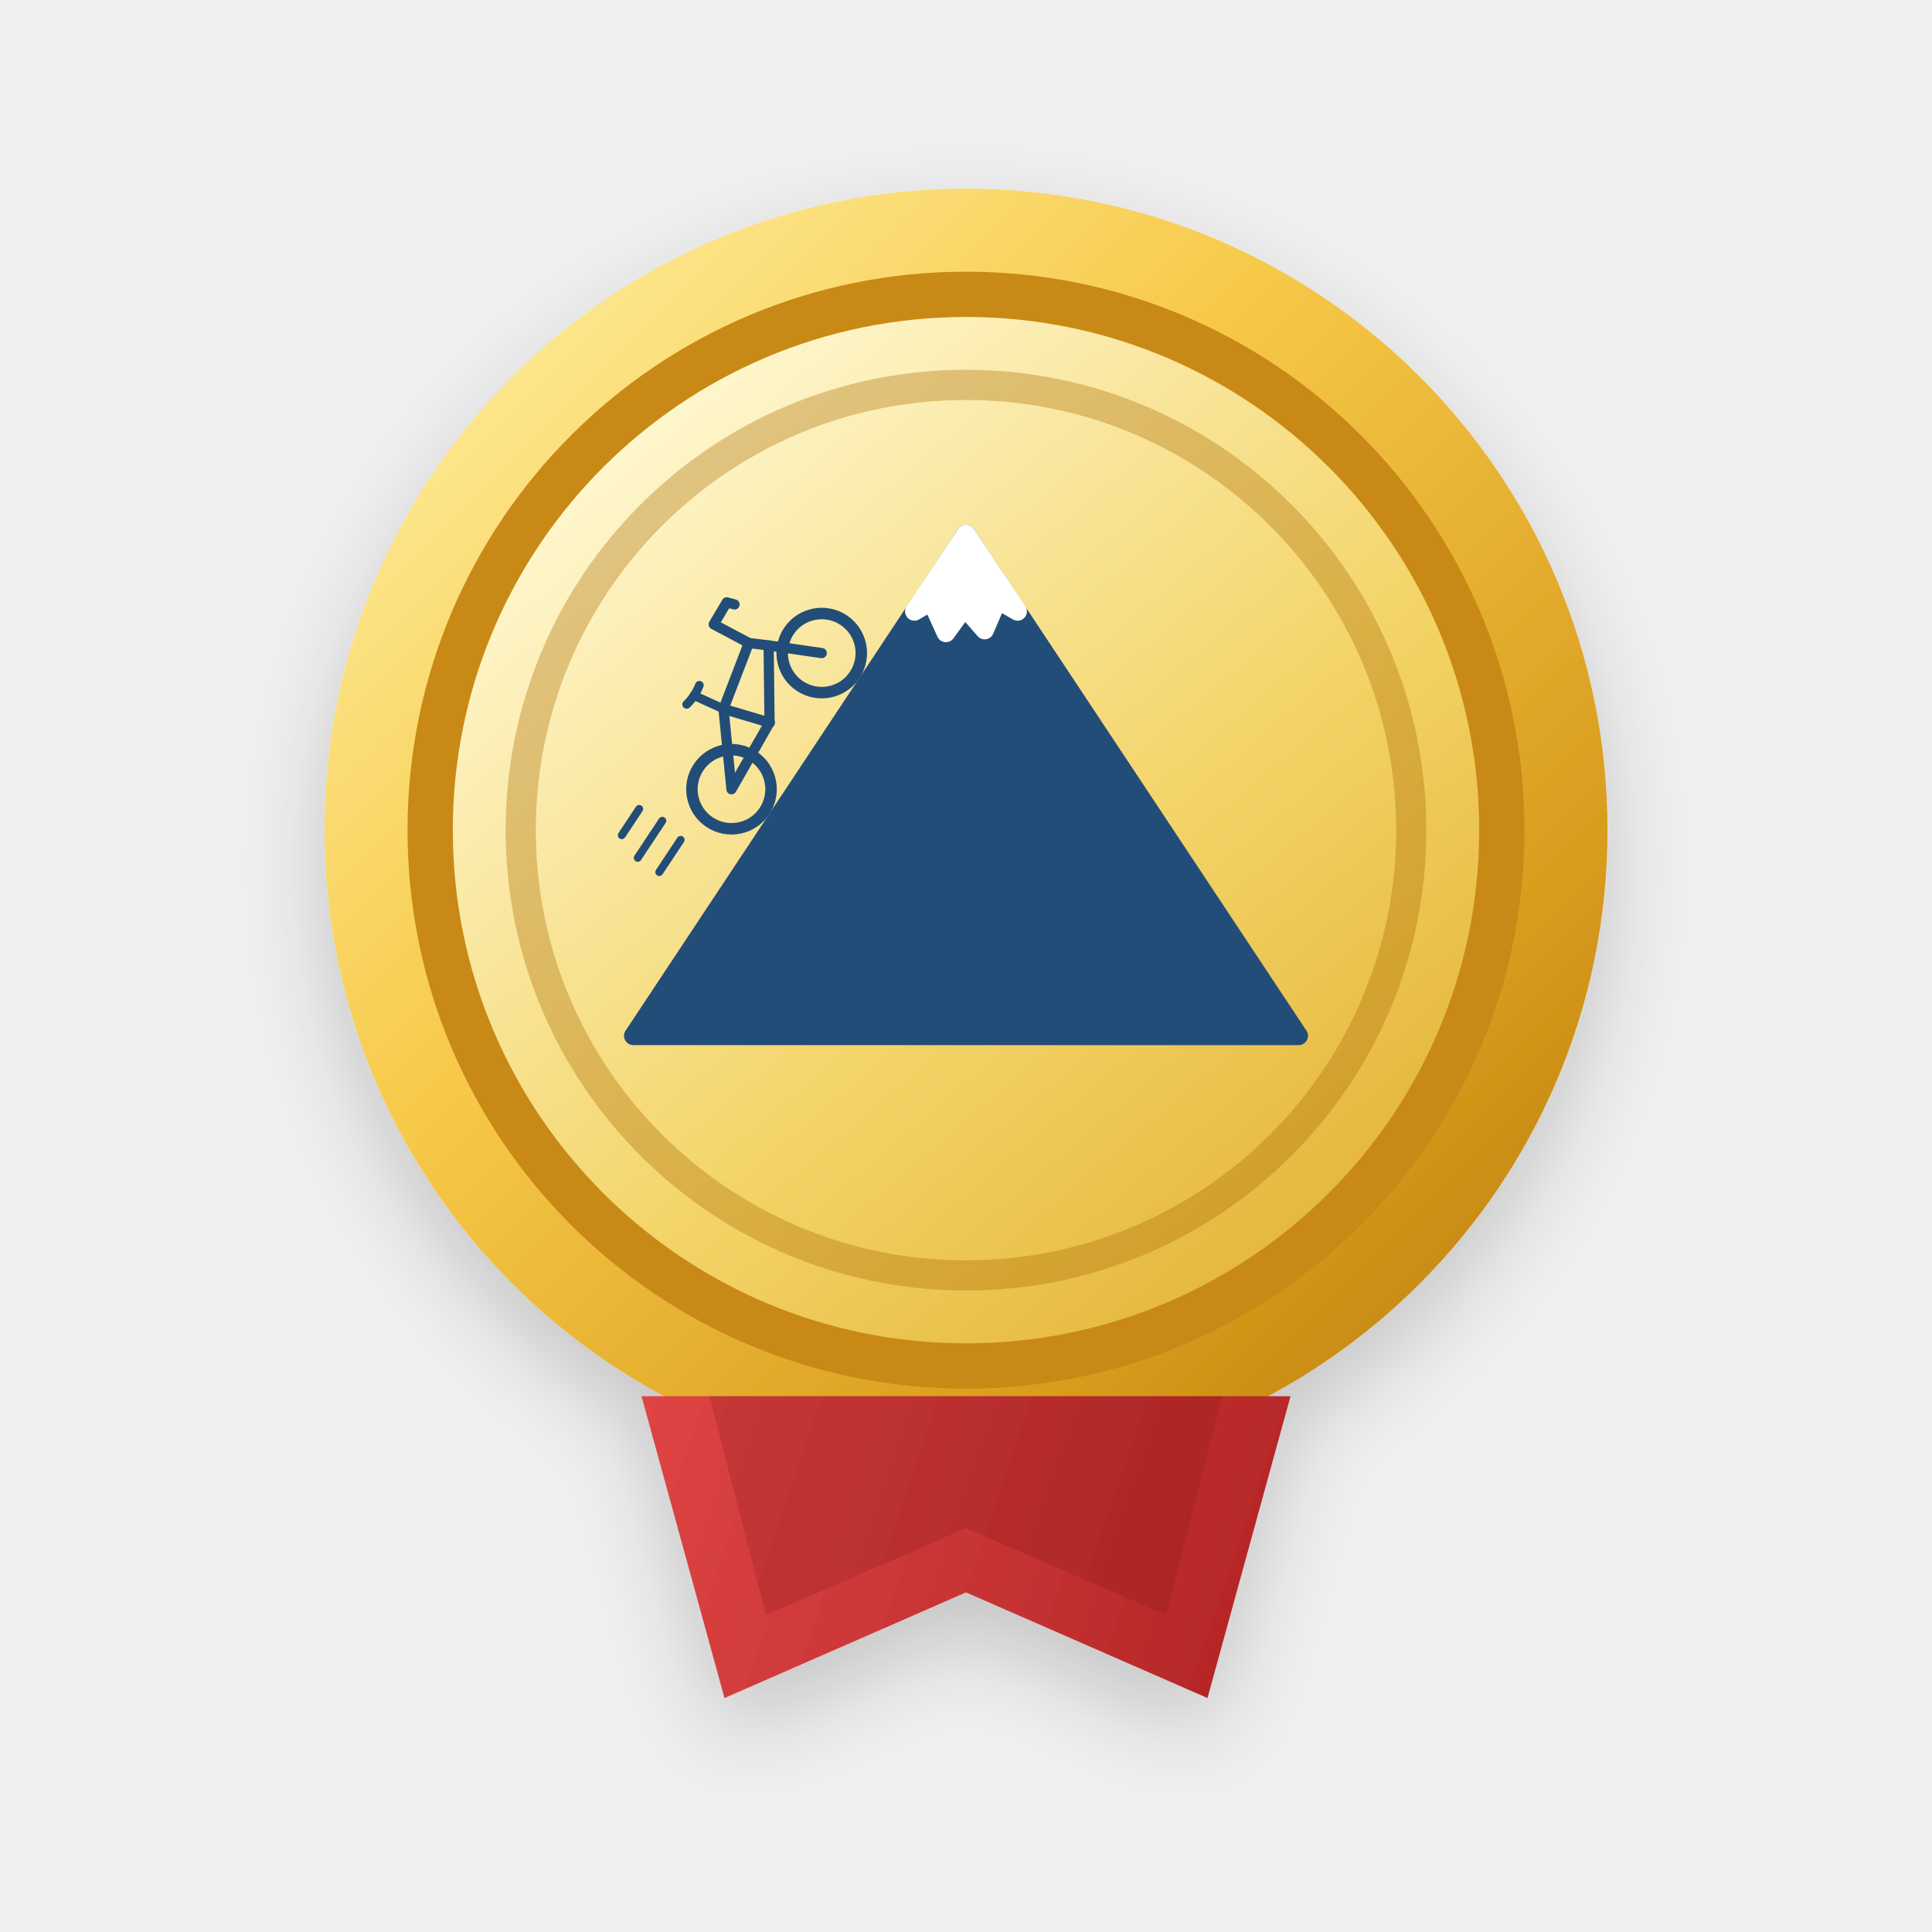
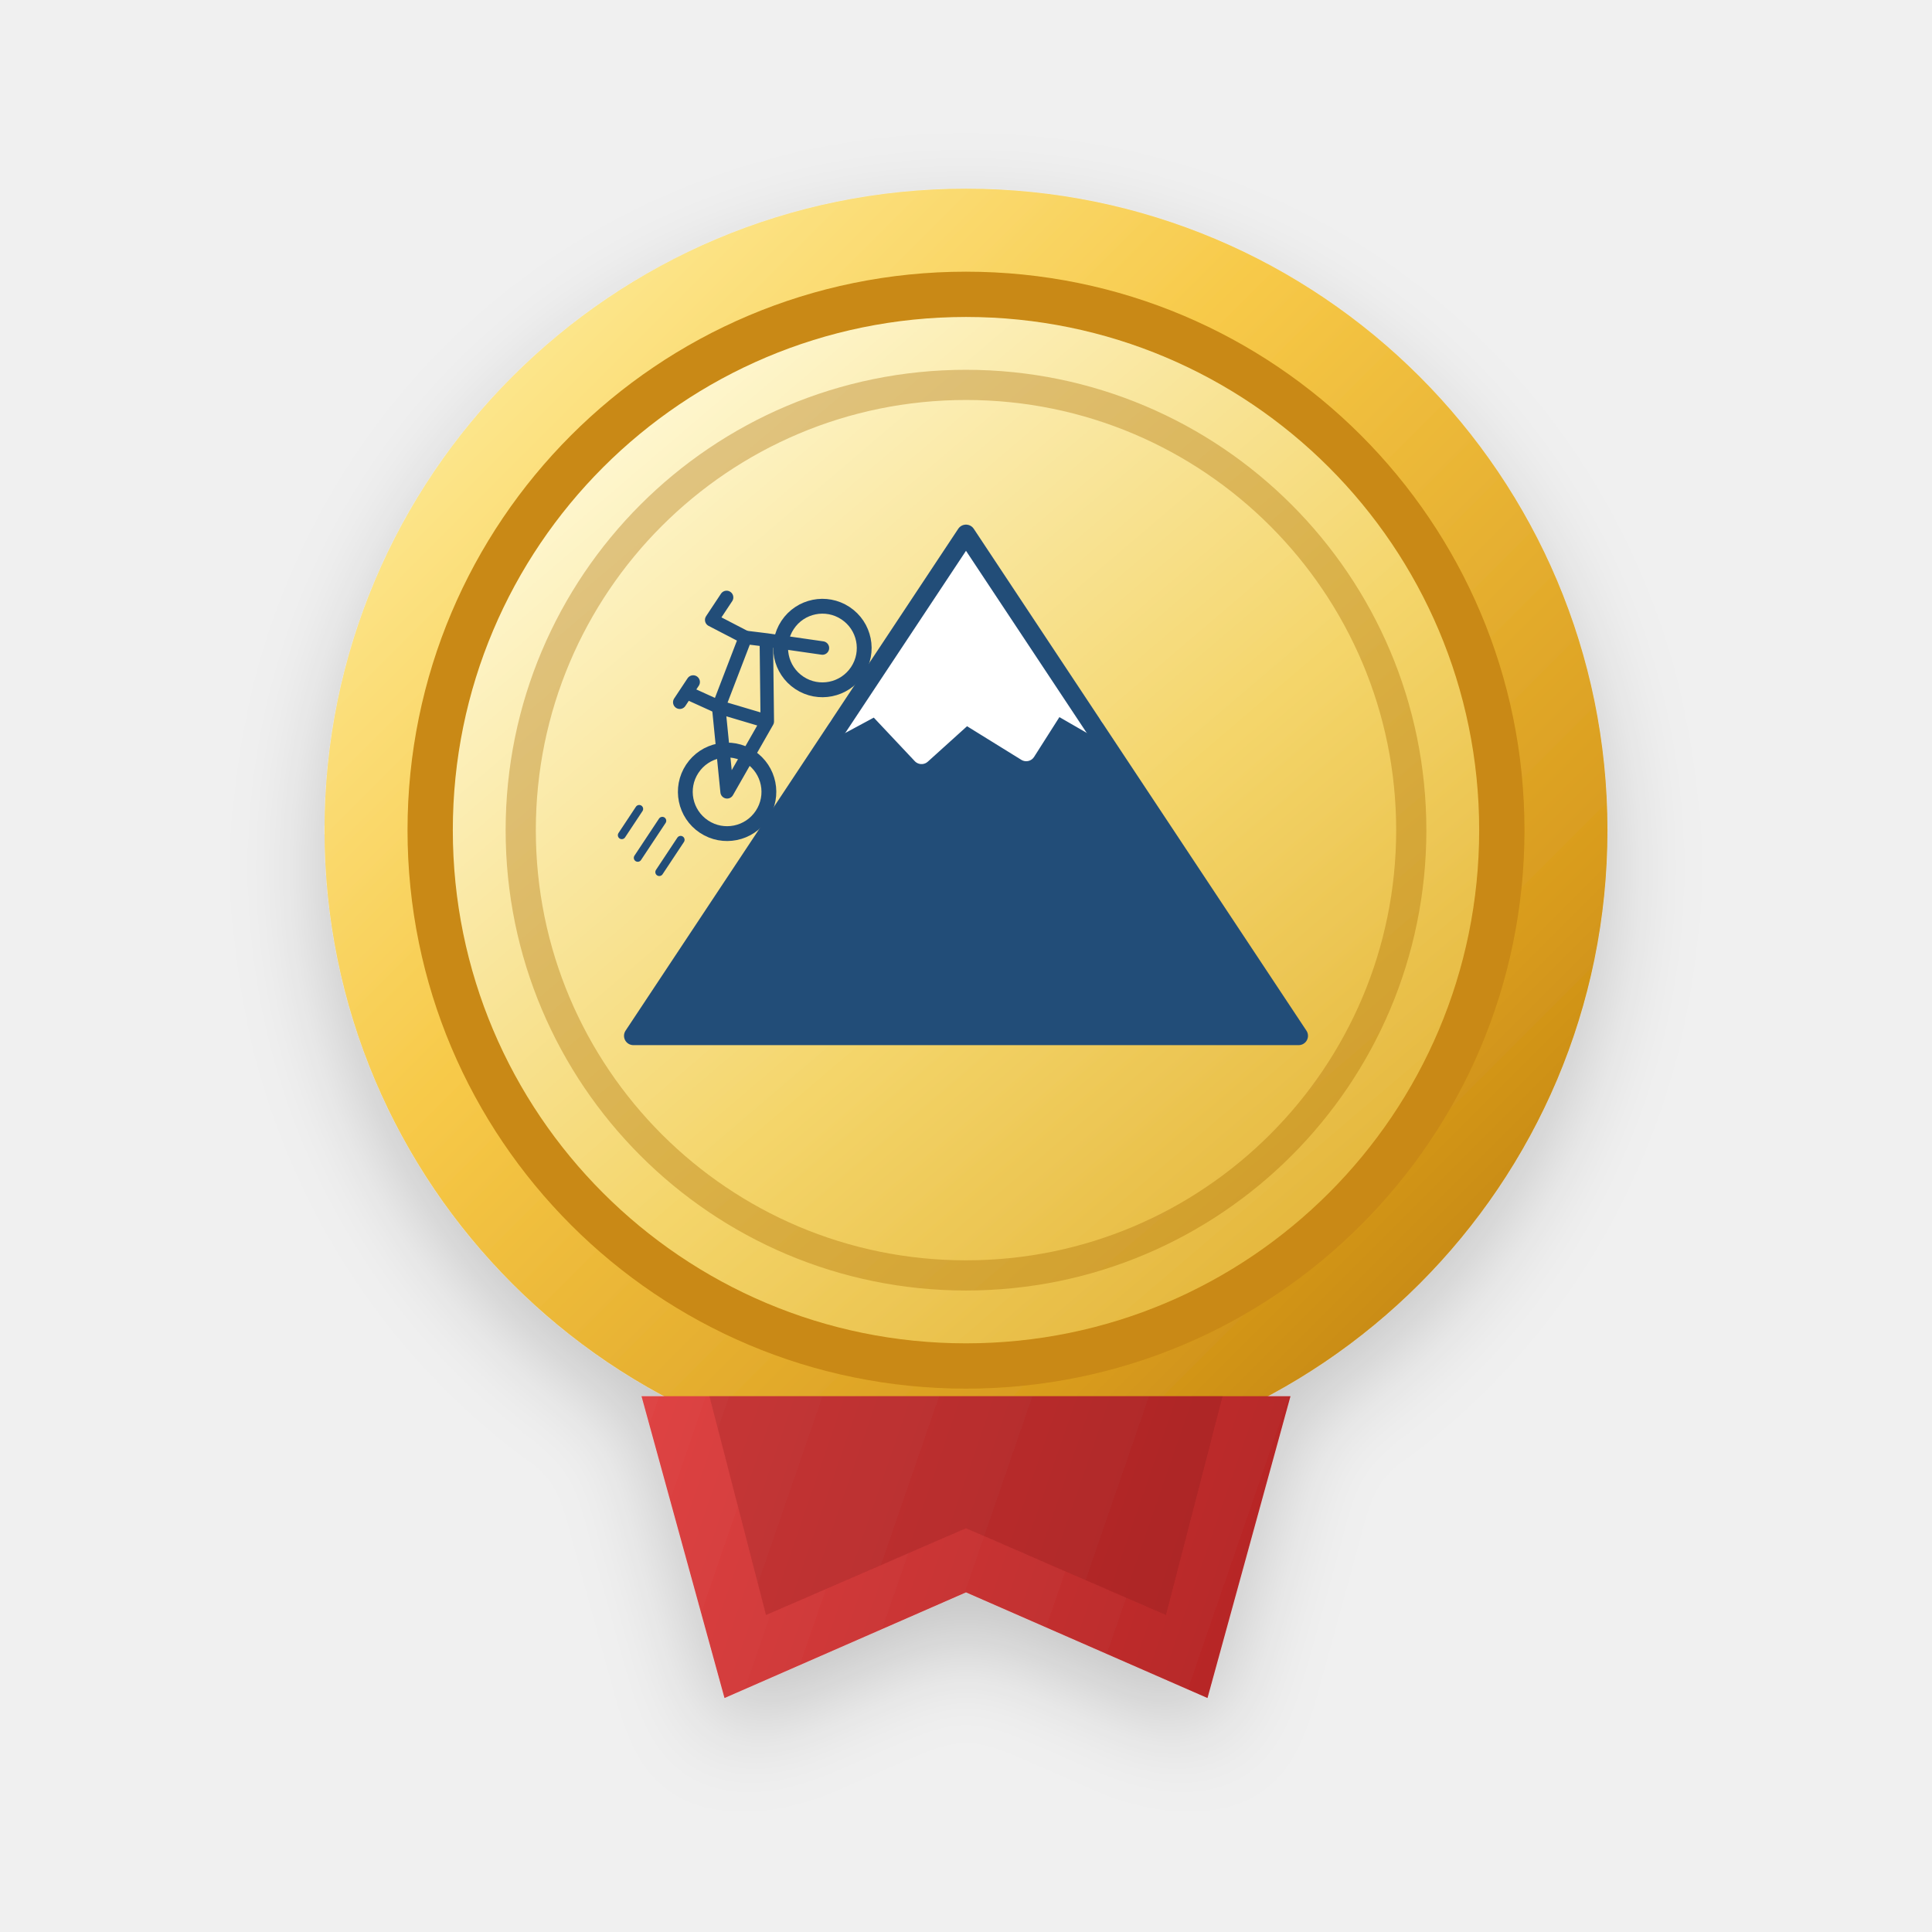
<svg xmlns="http://www.w3.org/2000/svg" width="512" height="512" viewBox="0 0 512 512" fill="none">
  <defs>
    <linearGradient id="metalOuter" x1="80" y1="80" x2="432" y2="432" gradientUnits="userSpaceOnUse">
      <stop offset="0%" stop-color="#FFF2A8" />
      <stop offset="35%" stop-color="#F7C948" />
      <stop offset="70%" stop-color="#D89B1D" />
      <stop offset="100%" stop-color="#A86B00" />
    </linearGradient>
    <linearGradient id="metalInner" x1="140" y1="120" x2="372" y2="392" gradientUnits="userSpaceOnUse">
      <stop offset="0%" stop-color="#FFF9D6" />
      <stop offset="50%" stop-color="#F4D56A" />
      <stop offset="100%" stop-color="#DCA623" />
    </linearGradient>
    <linearGradient id="ribbonRed" x1="140" y1="390" x2="372" y2="470" gradientUnits="userSpaceOnUse">
      <stop offset="0%" stop-color="#E44848" />
      <stop offset="100%" stop-color="#A91E1E" />
    </linearGradient>
    <filter id="shadow" x="0" y="0" width="512" height="512" filterUnits="userSpaceOnUse">
      <feDropShadow dx="0" dy="10" stdDeviation="12" flood-color="#000000" flood-opacity="0.18" />
    </filter>
  </defs>
  <g id="badge-root" filter="url(#shadow)">
    <circle id="badge-outer-ring" cx="256" cy="220" r="170" fill="url(#metalOuter)" />
    <circle id="badge-mid-ring" cx="256" cy="220" r="148" fill="#C98912" />
    <circle id="badge-inner-ring" cx="256" cy="220" r="136" fill="url(#metalInner)" />
    <circle id="badge-content-border" cx="256" cy="220" r="118" fill="none" stroke="#A86B00" stroke-opacity="0.35" stroke-width="8" />
    <g id="badge-ribbon">
      <path d="M170 370H342L320 450L256 422L192 450L170 370Z" fill="url(#ribbonRed)" />
      <path d="M188 370H324L309 428L256 405L203 428L188 370Z" fill="#7D1414" opacity="0.22" />
    </g>
    <g id="badge-content">
      <g transform="translate(158.72 97.42) scale(0.38)" fill="none" stroke="#244E78" stroke-linecap="round" stroke-linejoin="round">
-         <path d="M 24 466 L 256 116 L 488 466 Z" fill="#244E78" stroke="#244E78" stroke-width="13" />
-         <path d="M 220 170 L 256 116 L 292 170 L 278 162 L 269 183 L 255 167 L 242 185 L 232 163 Z" fill="#FFFFFF" stroke="#FFFFFF" stroke-width="13" />
+         <path d="M 24 466 L 256 116 L 488 466 Z" fill="#244E78" stroke="none" />
+         <path d="M 167 250 L 256 116 L 345 250 L 319 235 L 298 268 L 256 242 L 225 270 L 193 236 Z" fill="#FFFFFF" stroke="none" />
+         <path d="M 345 250 L 319 235 L 298 268 L 256 242 L 225 270 L 193 236 L 167 250" fill="none" stroke="#FFFFFF" stroke-width="13" />
+         <path d="M 24 466 L 256 116 L 488 466 Z" fill="none" stroke="#244E78" stroke-width="13" />
        <g transform="translate(124.08 315) rotate(-56.46131)">
          <g stroke-width="5.5">
            <path d="M -76 -48 H -49" />
            <path d="M -76 -66 H -45" />
            <path d="M -69 -84 H -47" />
          </g>
-           <g transform="translate(0 -5.9) scale(0.89)">
-             <g stroke-width="9">
+           <g transform="translate(-3.2 -5.65) scale(0.94)" stroke-width="10">
+             <g stroke-width="11">
              <circle cx="0" cy="-36" r="31" />
              <circle cx="128" cy="-36" r="31" />
            </g>
-             <g stroke-width="8">
-               <path d="M 49 -76 L 103 -88" />
-               <path d="M 110 -74 L 60 -40" />
-               <path d="M 49 -76 L 60 -40" />
-               <path d="M 49 -76 L 0 -36 L 60 -40" />
-               <path d="M 103 -88 L 110 -74 L 128 -36" />
-             </g>
-             <path d="M 49 -76 L 45 -101" stroke-width="7" />
-             <path d="M 36 -102 Q 45 -100 54 -102" stroke-width="6.8" />
-             <path d="M 103 -88 L 100 -119 L 120 -120 L 122 -114" stroke-width="8" />
-             <circle cx="60" cy="-40" r="4.2" fill="#244E78" stroke="none" />
+             <path d="M 0 -36 L 49 -76 L 60 -40 Z M 60 -40 L 110 -74 L 128 -36 M 49 -76 L 103 -88 L 110 -74" />
+             <path d="M 49 -76 L 45 -101 M 36 -102 H 54" />
+             <path d="M 103 -88 L 100 -116 H 120" />
          </g>
        </g>
      </g>
    </g>
  </g>
</svg>
